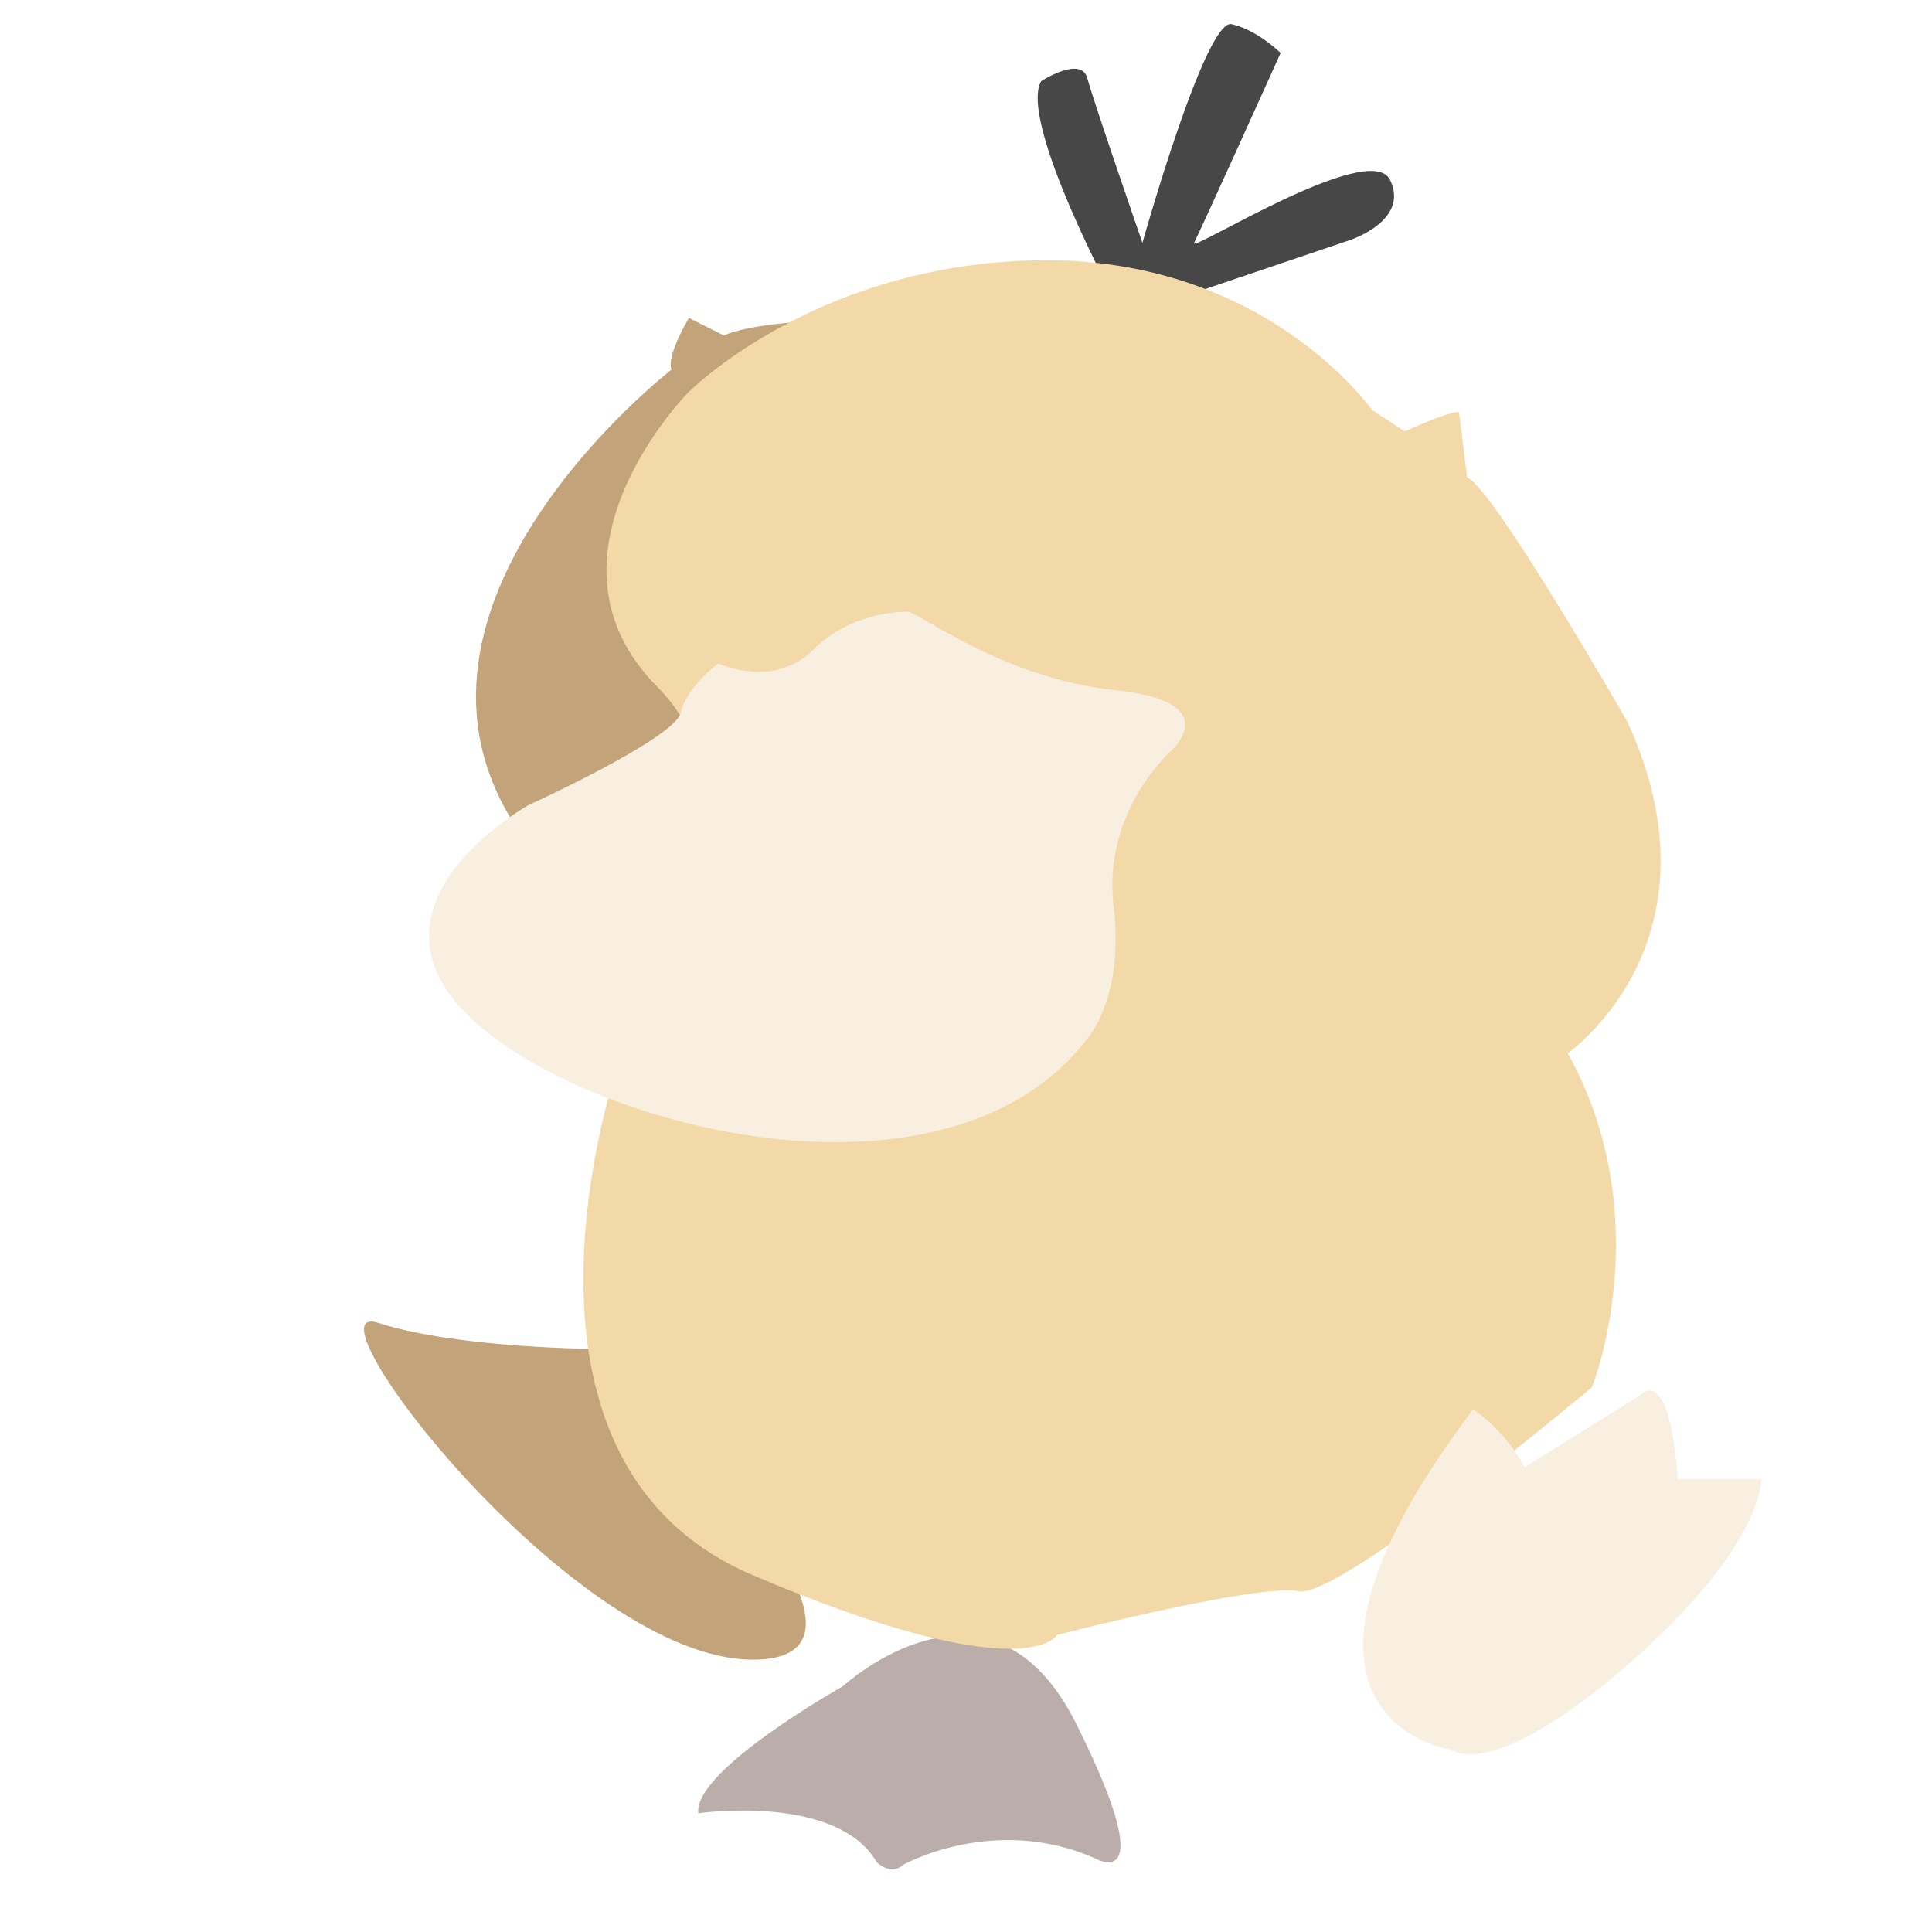
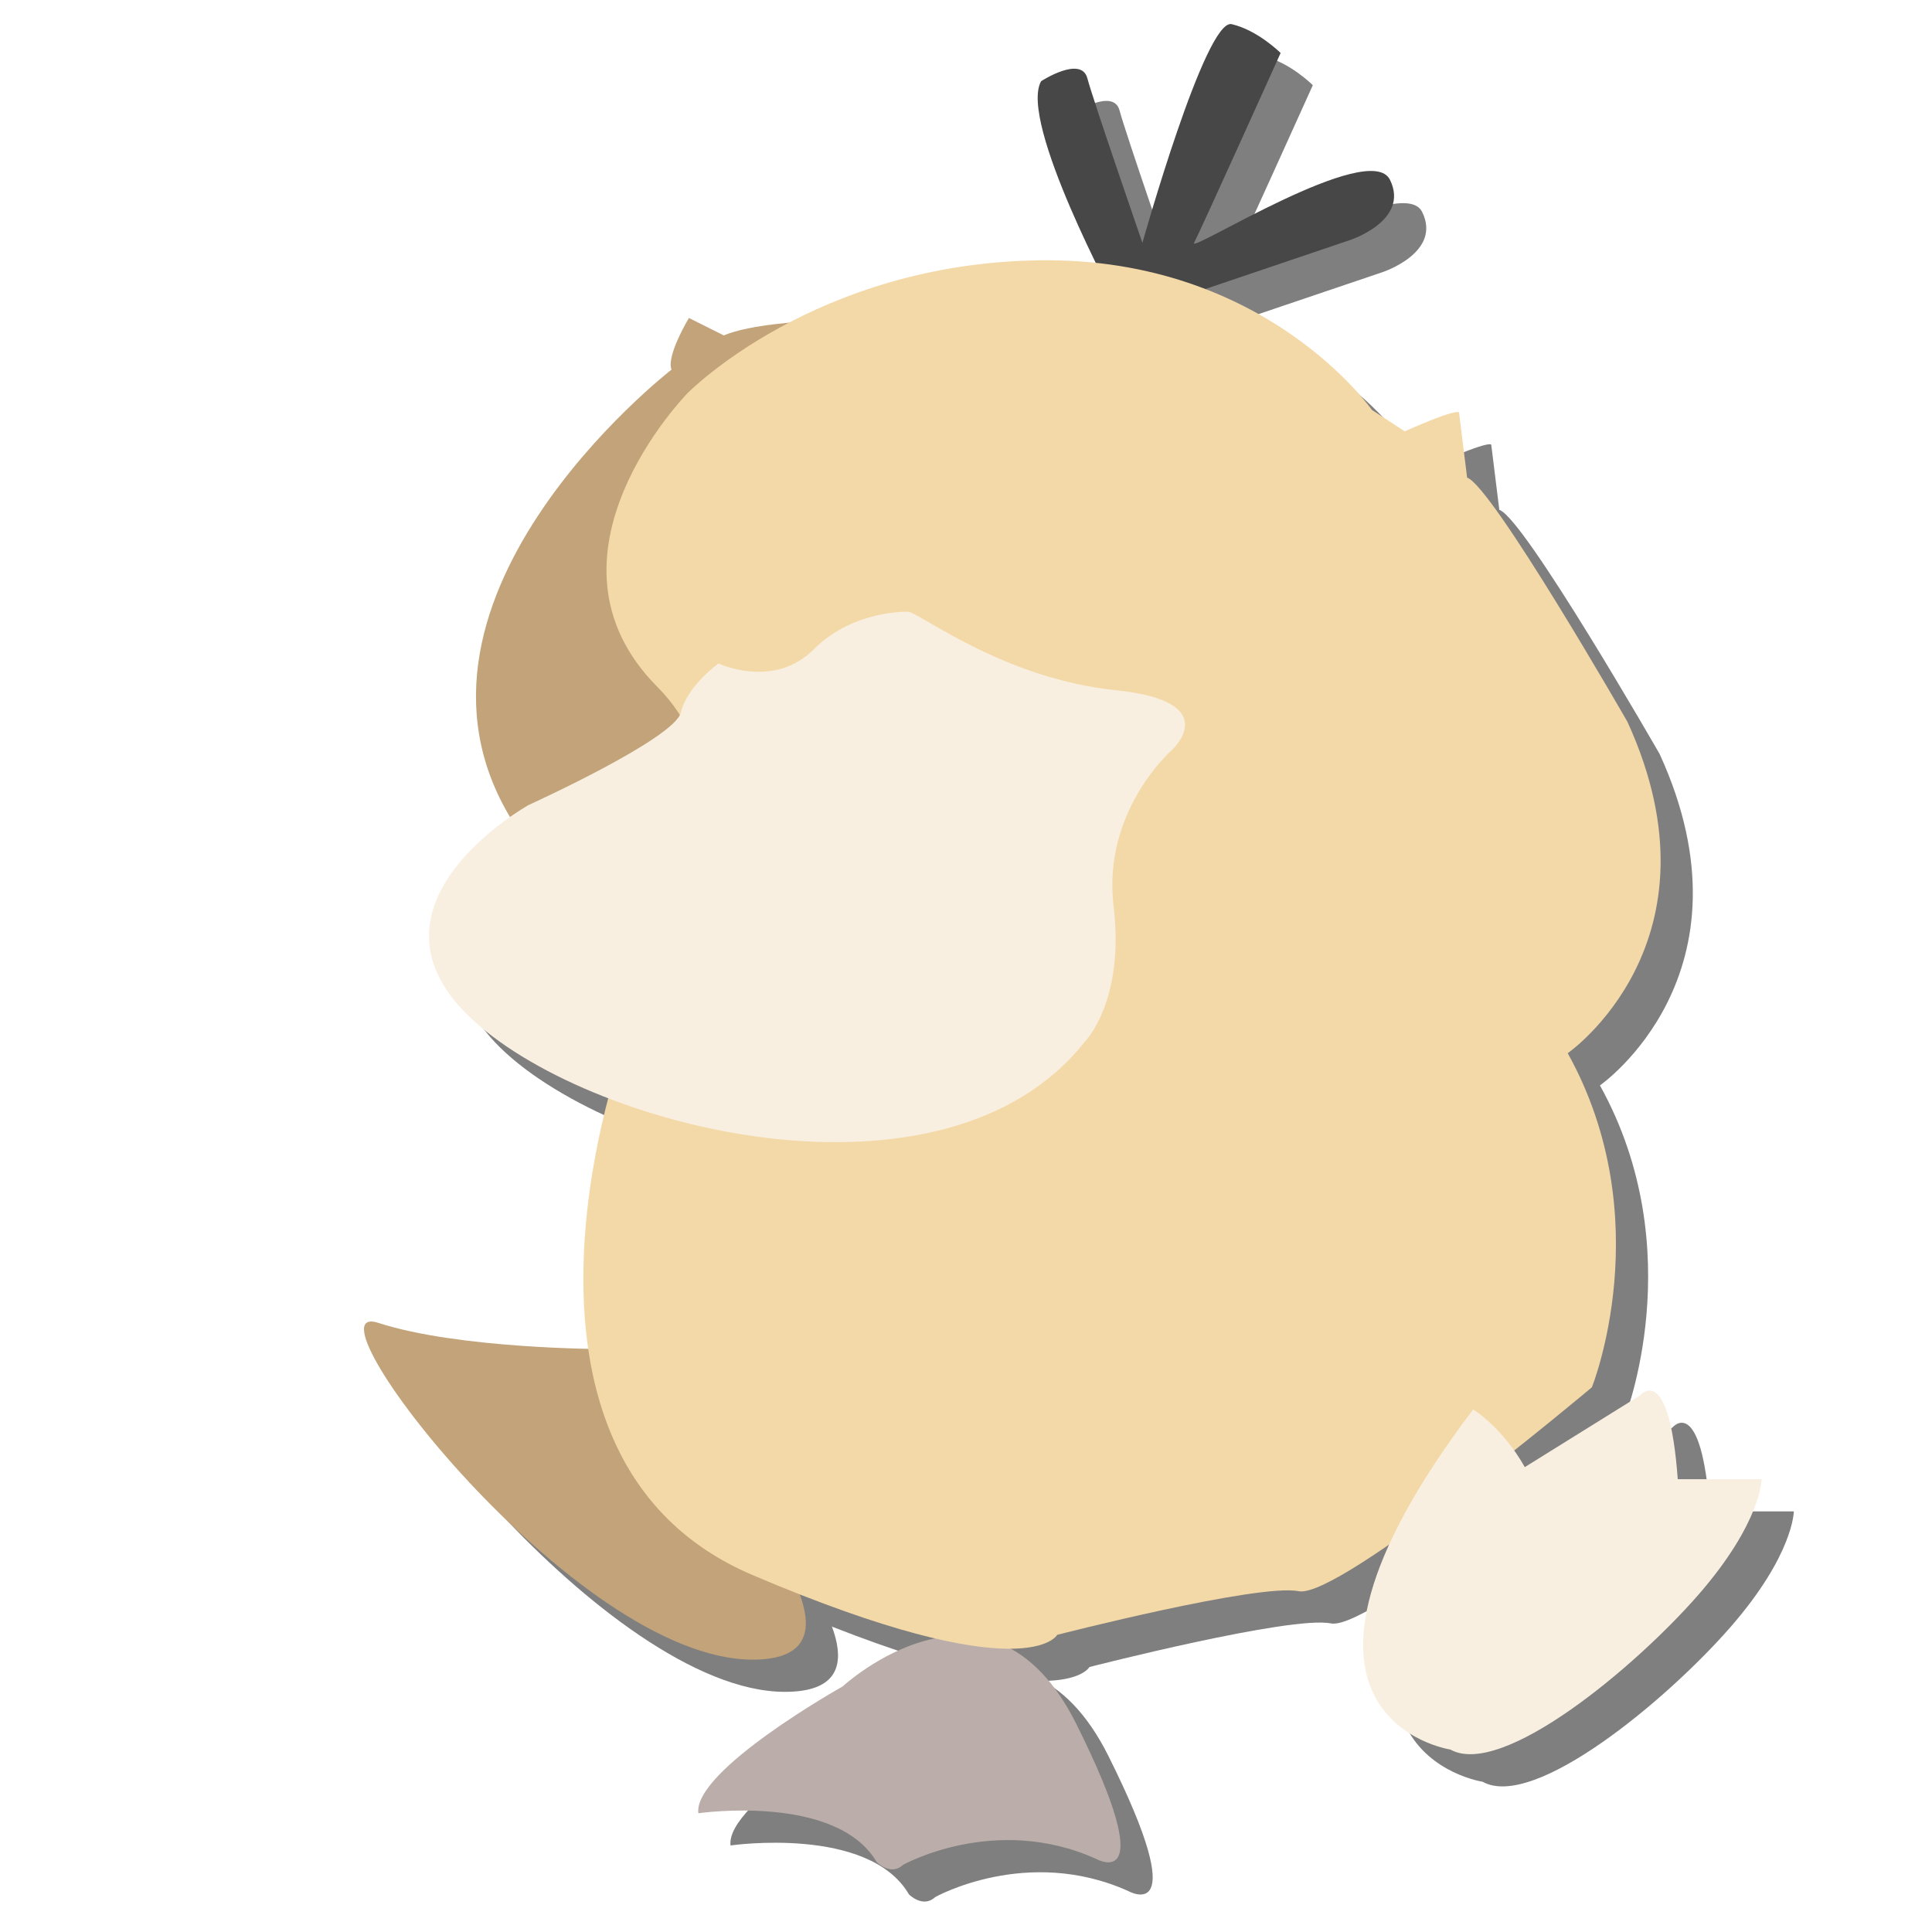
<svg xmlns="http://www.w3.org/2000/svg" version="1.1" id="Layer_1" x="0px" y="0px" viewBox="0 0 288 288" style="enable-background:new 0 0 288 288;" xml:space="preserve">
  <style type="text/css">
- 	.st0{fill:#474748;}
- 	.st1{fill:#BBAEAA;}
- 	.st2{fill:#C3A379;}
- 	.st3{fill:#F4D9A8;}
- 	.st4{fill:#F8EFE0;}
+ 	.st0{opacity:0.5;}
+ 	.st1{fill:#474748;}
+ 	.st2{fill:#BBAEAA;}
+ 	.st3{fill:#C3A379;}
+ 	.st4{fill:#F4D9A8;}
+ 	.st5{fill:#F8EFE0;}
</style>
-   <path class="st0" d="M166.4,45.2c0,0-14.6-27.1-11.2-33.1c0,0,6-3.9,6.9-0.4c0.9,3.4,8.2,24.5,8.2,24.5s9.4-33.5,13.3-32.6  c3.9,0.9,7.3,4.3,7.3,4.3s-12,26.6-12.9,28.3c-0.9,1.7,26.2-15.5,29.2-9.4s-6,9-6,9l-26.6,9L166.4,45.2z" />
-   <path class="st1" d="M125.6,251.4c0,0-22.3,12.5-21.5,18.9c0,0,20.6-3,26.6,7.3c0,0,2.1,2.1,3.9,0.4c0,0,13.7-7.7,28.8-0.9  c0,0,9.9,5.6-3-20.2C147.5,231.2,125.6,251.4,125.6,251.4z" />
-   <path class="st2" d="M89.9,201.1c0,0-21.5,0-33.5-3.9c-12-3.9,29.2,50.2,55.8,50.2S89.9,201.1,89.9,201.1z" />
-   <path class="st2" d="M122.1,50l-1.7-2.1c0,0-8.6,0.4-12.5,2.1l-5.2-2.6c0,0-3.4,5.6-2.6,7.7c0,0-45.5,35.2-22.8,68.7  s52.4-10.3,52.4-10.3L122.1,50z" />
-   <path class="st3" d="M92.4,157.9c0,0-21.1,59.5,19.8,76.9s45.4,8.9,45.4,8.9s30-7.7,36-6.5c6.1,1.2,43.7-30.4,43.7-30.4  s10.1-25.1-3.6-49.8c0,0,23.9-16.6,8.9-49.4c0,0-20.2-35.2-23.9-36.4l-1.2-9.7c0,0,0-0.8-8.1,2.8l-4.9-3.2c0,0-15.8-22.7-49.4-22.3  s-52.6,19.8-52.6,19.8S78.6,82.9,98,102.4S92.4,157.9,92.4,157.9z" />
-   <path class="st4" d="M135.5,91.2c0,0-8.2-0.4-14.2,5.6c-6,6-14.2,2.1-14.2,2.1s-4.7,3.4-5.6,7.3S78.8,120,78.8,120  s-26.2,14.6-9,31.4s70.9,30.5,91.9,3.9c0,0,6-6,4.3-20.2s8.6-23.2,8.6-23.2s8.2-7.3-8.2-9S138,92,135.5,91.2z" />
-   <path class="st4" d="M216.2,260.8c0,0-31.4-4.7,3.4-50.7c0,0,4.3,2.6,7.7,8.6l17.2-10.7c0,0,4.3-5.2,5.6,12.5h12.5  c0,0,0,6.4-9.4,17.2S223.9,265.1,216.2,260.8z" />
+   <g class="st0">
+     <path d="M171.2,50c0,0-14.6-27.1-11.2-33.1c0,0,6-3.9,6.9-0.4c0.9,3.4,8.2,24.5,8.2,24.5s9.4-33.5,13.3-32.6   c3.9,0.9,7.3,4.3,7.3,4.3s-12,26.6-12.9,28.3c-0.9,1.7,26.2-15.5,29.2-9.4s-6,9-6,9l-26.6,9L171.2,50z" />
+     <path d="M130.4,256.2c0,0-22.3,12.5-21.5,18.9c0,0,20.6-3,26.6,7.3c0,0,2.1,2.1,3.9,0.4c0,0,13.7-7.7,28.8-0.9c0,0,9.9,5.6-3-20.2   C152.3,236,130.4,256.2,130.4,256.2z" />
+     <path d="M94.7,205.9c0,0-21.5,0-33.5-3.9s29.2,50.2,55.8,50.2S94.7,205.9,94.7,205.9z" />
+     <path d="M126.9,54.8l-1.7-2.1c0,0-8.6,0.4-12.5,2.1l-5.2-2.6c0,0-3.4,5.6-2.6,7.7c0,0-45.5,35.2-22.8,68.7s52.4-10.3,52.4-10.3   L126.9,54.8z" />
+     <path d="M97.2,162.7c0,0-21.1,59.5,19.8,76.9s45.4,8.9,45.4,8.9s30-7.7,36-6.5c6.1,1.2,43.7-30.4,43.7-30.4s10.1-25.1-3.6-49.8   c0,0,23.9-16.6,8.9-49.4c0,0-20.2-35.2-23.9-36.4l-1.2-9.7c0,0,0-0.8-8.1,2.8l-4.9-3.2c0,0-15.8-22.7-49.4-22.3   s-52.6,19.8-52.6,19.8s-23.9,24.3-4.5,43.8S97.2,162.7,97.2,162.7z" />
+     <path d="M140.3,96c0,0-8.2-0.4-14.2,5.6c-6,6-14.2,2.1-14.2,2.1s-4.7,3.4-5.6,7.3s-22.7,13.8-22.7,13.8s-26.2,14.6-9,31.4   s70.9,30.5,91.9,3.9c0,0,6-6,4.3-20.2s8.6-23.2,8.6-23.2s8.2-7.3-8.2-9S142.8,96.8,140.3,96z" />
+     <path d="M221,265.6c0,0-31.4-4.7,3.4-50.7c0,0,4.3,2.6,7.7,8.6l17.2-10.7c0,0,4.3-5.2,5.6,12.5h12.5c0,0,0,6.4-9.4,17.2   C248.6,253.3,228.7,269.9,221,265.6z" />
+   </g>
+   <g>
+     <path class="st1" d="M166.4,45.2c0,0-14.6-27.1-11.2-33.1c0,0,6-3.9,6.9-0.4c0.9,3.4,8.2,24.5,8.2,24.5s9.4-33.5,13.3-32.6   c3.9,0.9,7.3,4.3,7.3,4.3s-12,26.6-12.9,28.3c-0.9,1.7,26.2-15.5,29.2-9.4s-6,9-6,9l-26.6,9L166.4,45.2z" />
+     <path class="st2" d="M125.6,251.4c0,0-22.3,12.5-21.5,18.9c0,0,20.6-3,26.6,7.3c0,0,2.1,2.1,3.9,0.4c0,0,13.7-7.7,28.8-0.9   c0,0,9.9,5.6-3-20.2C147.5,231.2,125.6,251.4,125.6,251.4z" />
+     <path class="st3" d="M89.9,201.1c0,0-21.5,0-33.5-3.9s29.2,50.2,55.8,50.2S89.9,201.1,89.9,201.1z" />
+     <path class="st3" d="M122.1,50l-1.7-2.1c0,0-8.6,0.4-12.5,2.1l-5.2-2.6c0,0-3.4,5.6-2.6,7.7c0,0-45.5,35.2-22.8,68.7   s52.4-10.3,52.4-10.3L122.1,50z" />
+     <path class="st4" d="M92.4,157.9c0,0-21.1,59.5,19.8,76.9s45.4,8.9,45.4,8.9s30-7.7,36-6.5c6.1,1.2,43.7-30.4,43.7-30.4   s10.1-25.1-3.6-49.8c0,0,23.9-16.6,8.9-49.4c0,0-20.2-35.2-23.9-36.4l-1.2-9.7c0,0,0-0.8-8.1,2.8l-4.9-3.2c0,0-15.8-22.7-49.4-22.3   s-52.6,19.8-52.6,19.8S78.6,82.9,98,102.4S92.4,157.9,92.4,157.9z" />
+     <path class="st5" d="M135.5,91.2c0,0-8.2-0.4-14.2,5.6s-14.2,2.1-14.2,2.1s-4.7,3.4-5.6,7.3S78.8,120,78.8,120s-26.2,14.6-9,31.4   s70.9,30.5,91.9,3.9c0,0,6-6,4.3-20.2s8.6-23.2,8.6-23.2s8.2-7.3-8.2-9S138,92,135.5,91.2z" />
+     <path class="st5" d="M216.2,260.8c0,0-31.4-4.7,3.4-50.7c0,0,4.3,2.6,7.7,8.6l17.2-10.7c0,0,4.3-5.2,5.6,12.5h12.5   c0,0,0,6.4-9.4,17.2S223.9,265.1,216.2,260.8z" />
+   </g>
</svg>
